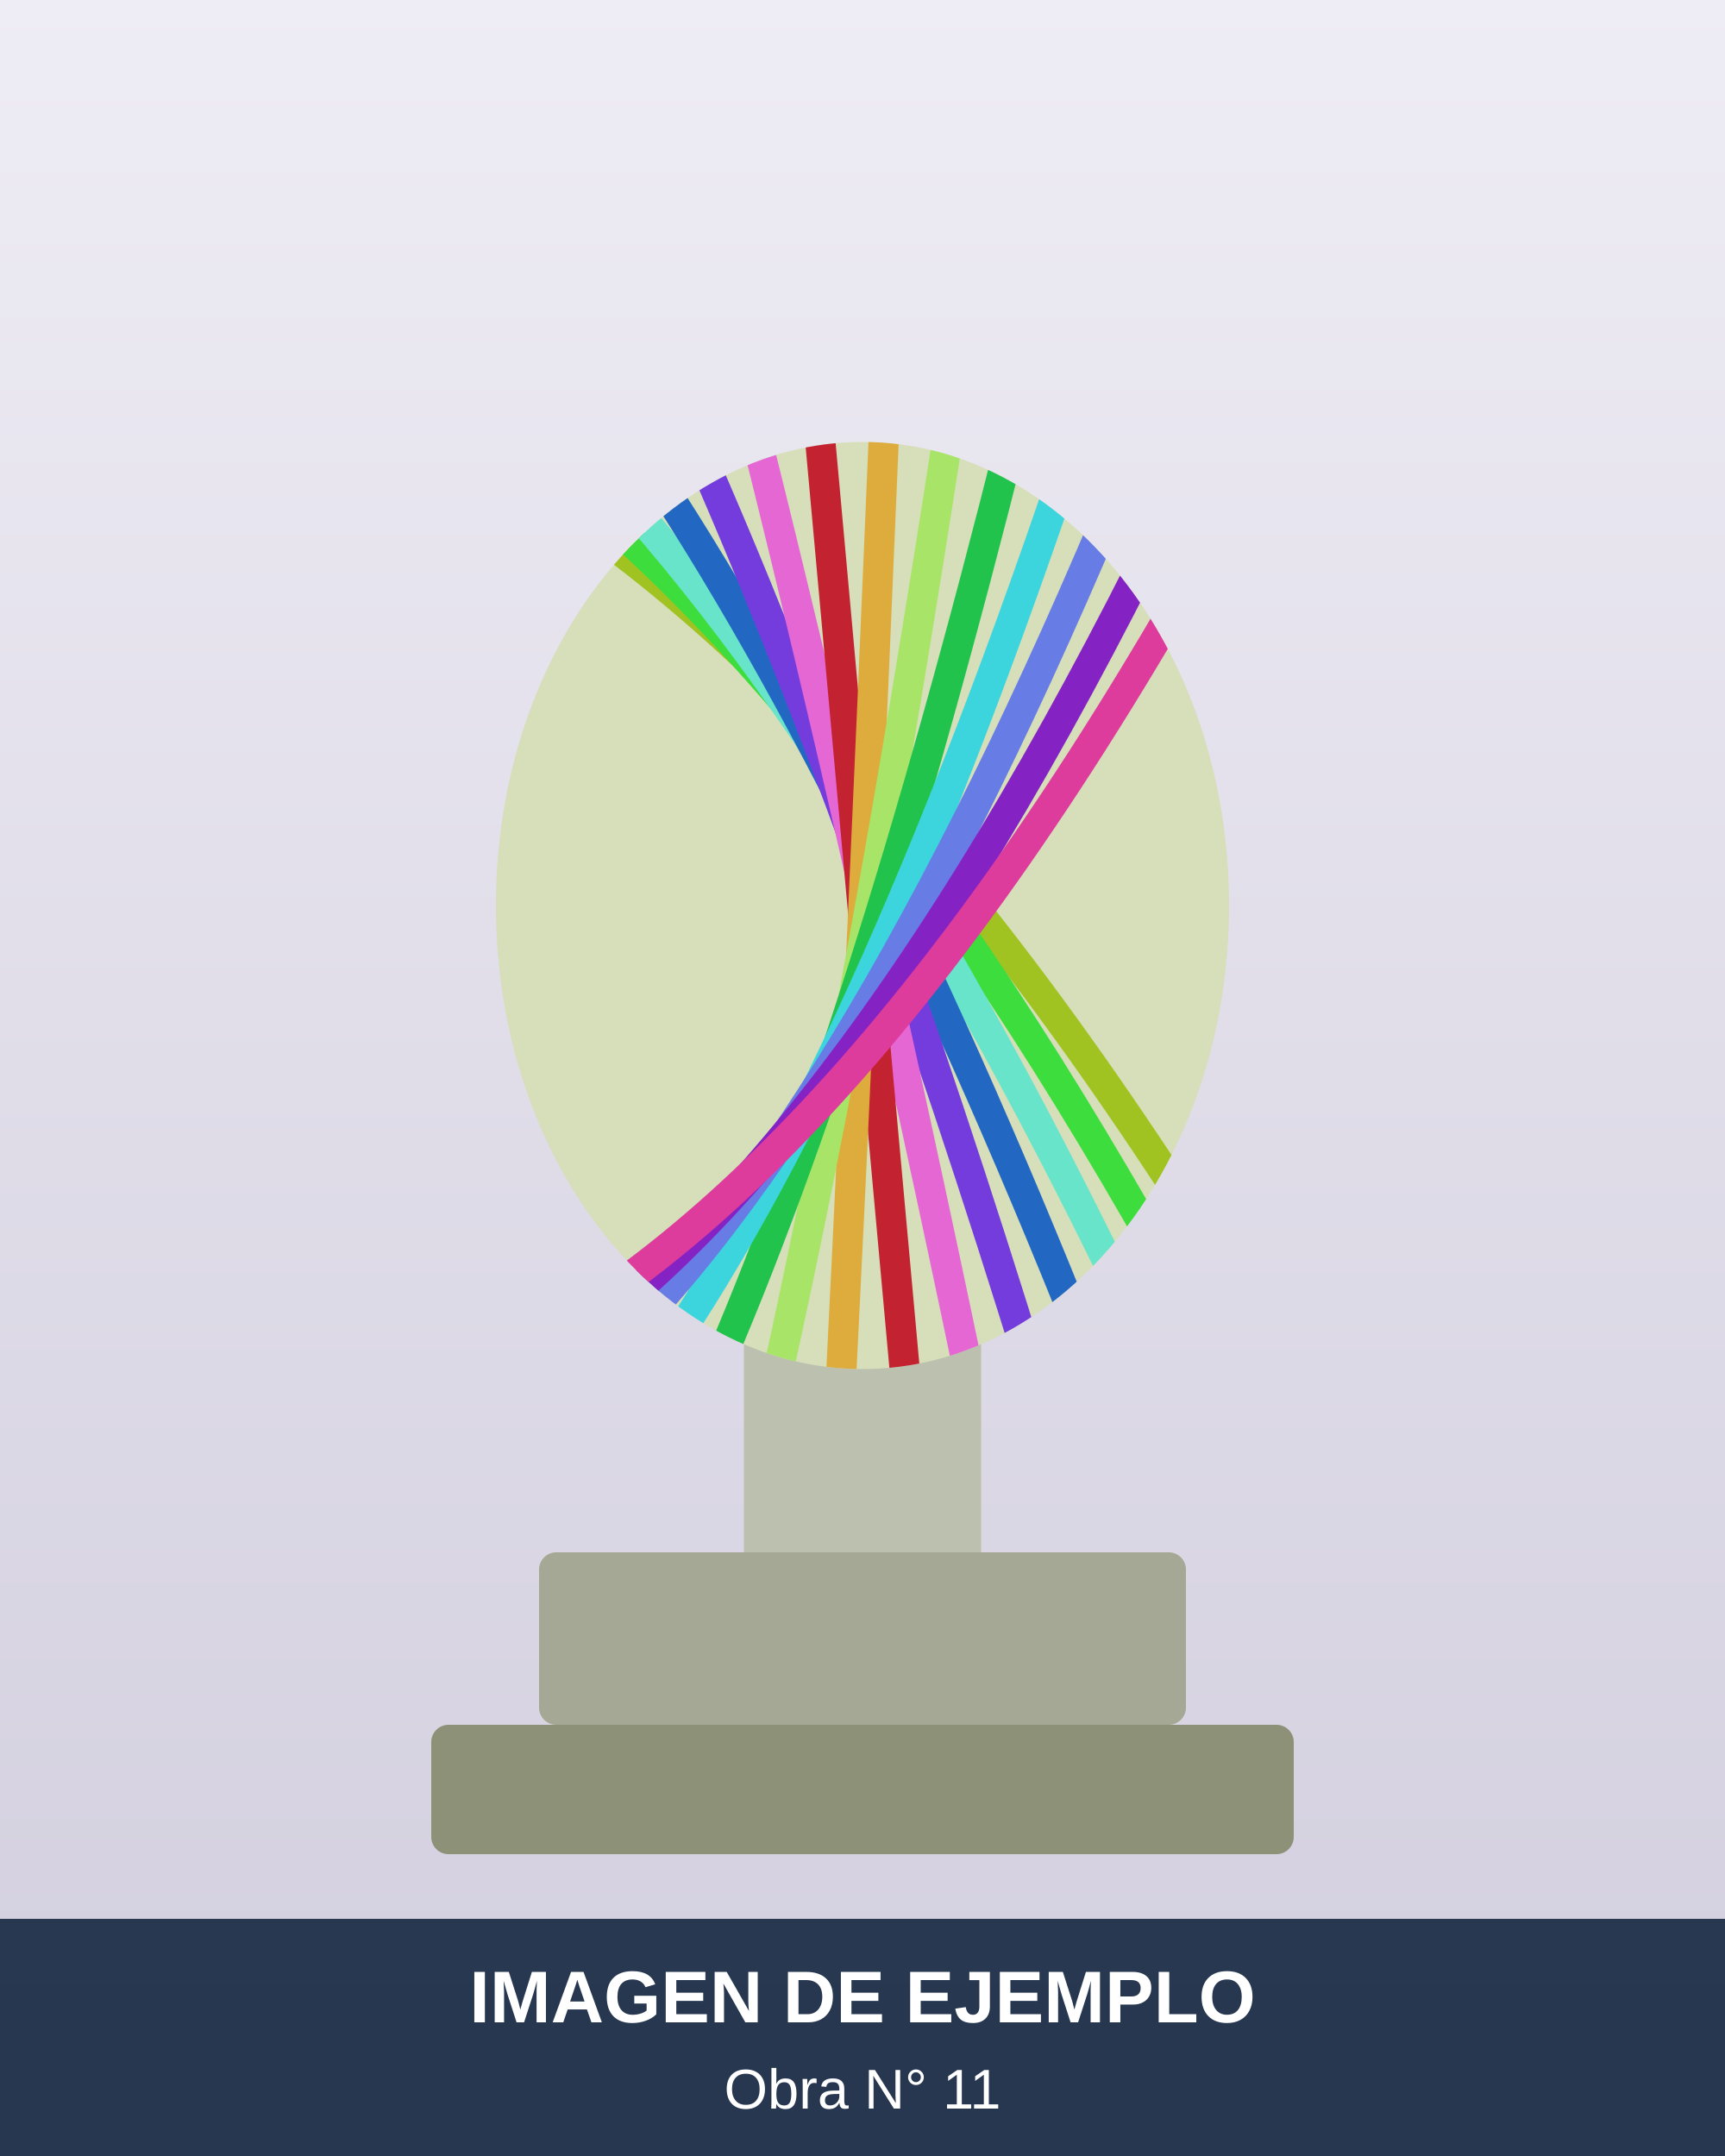
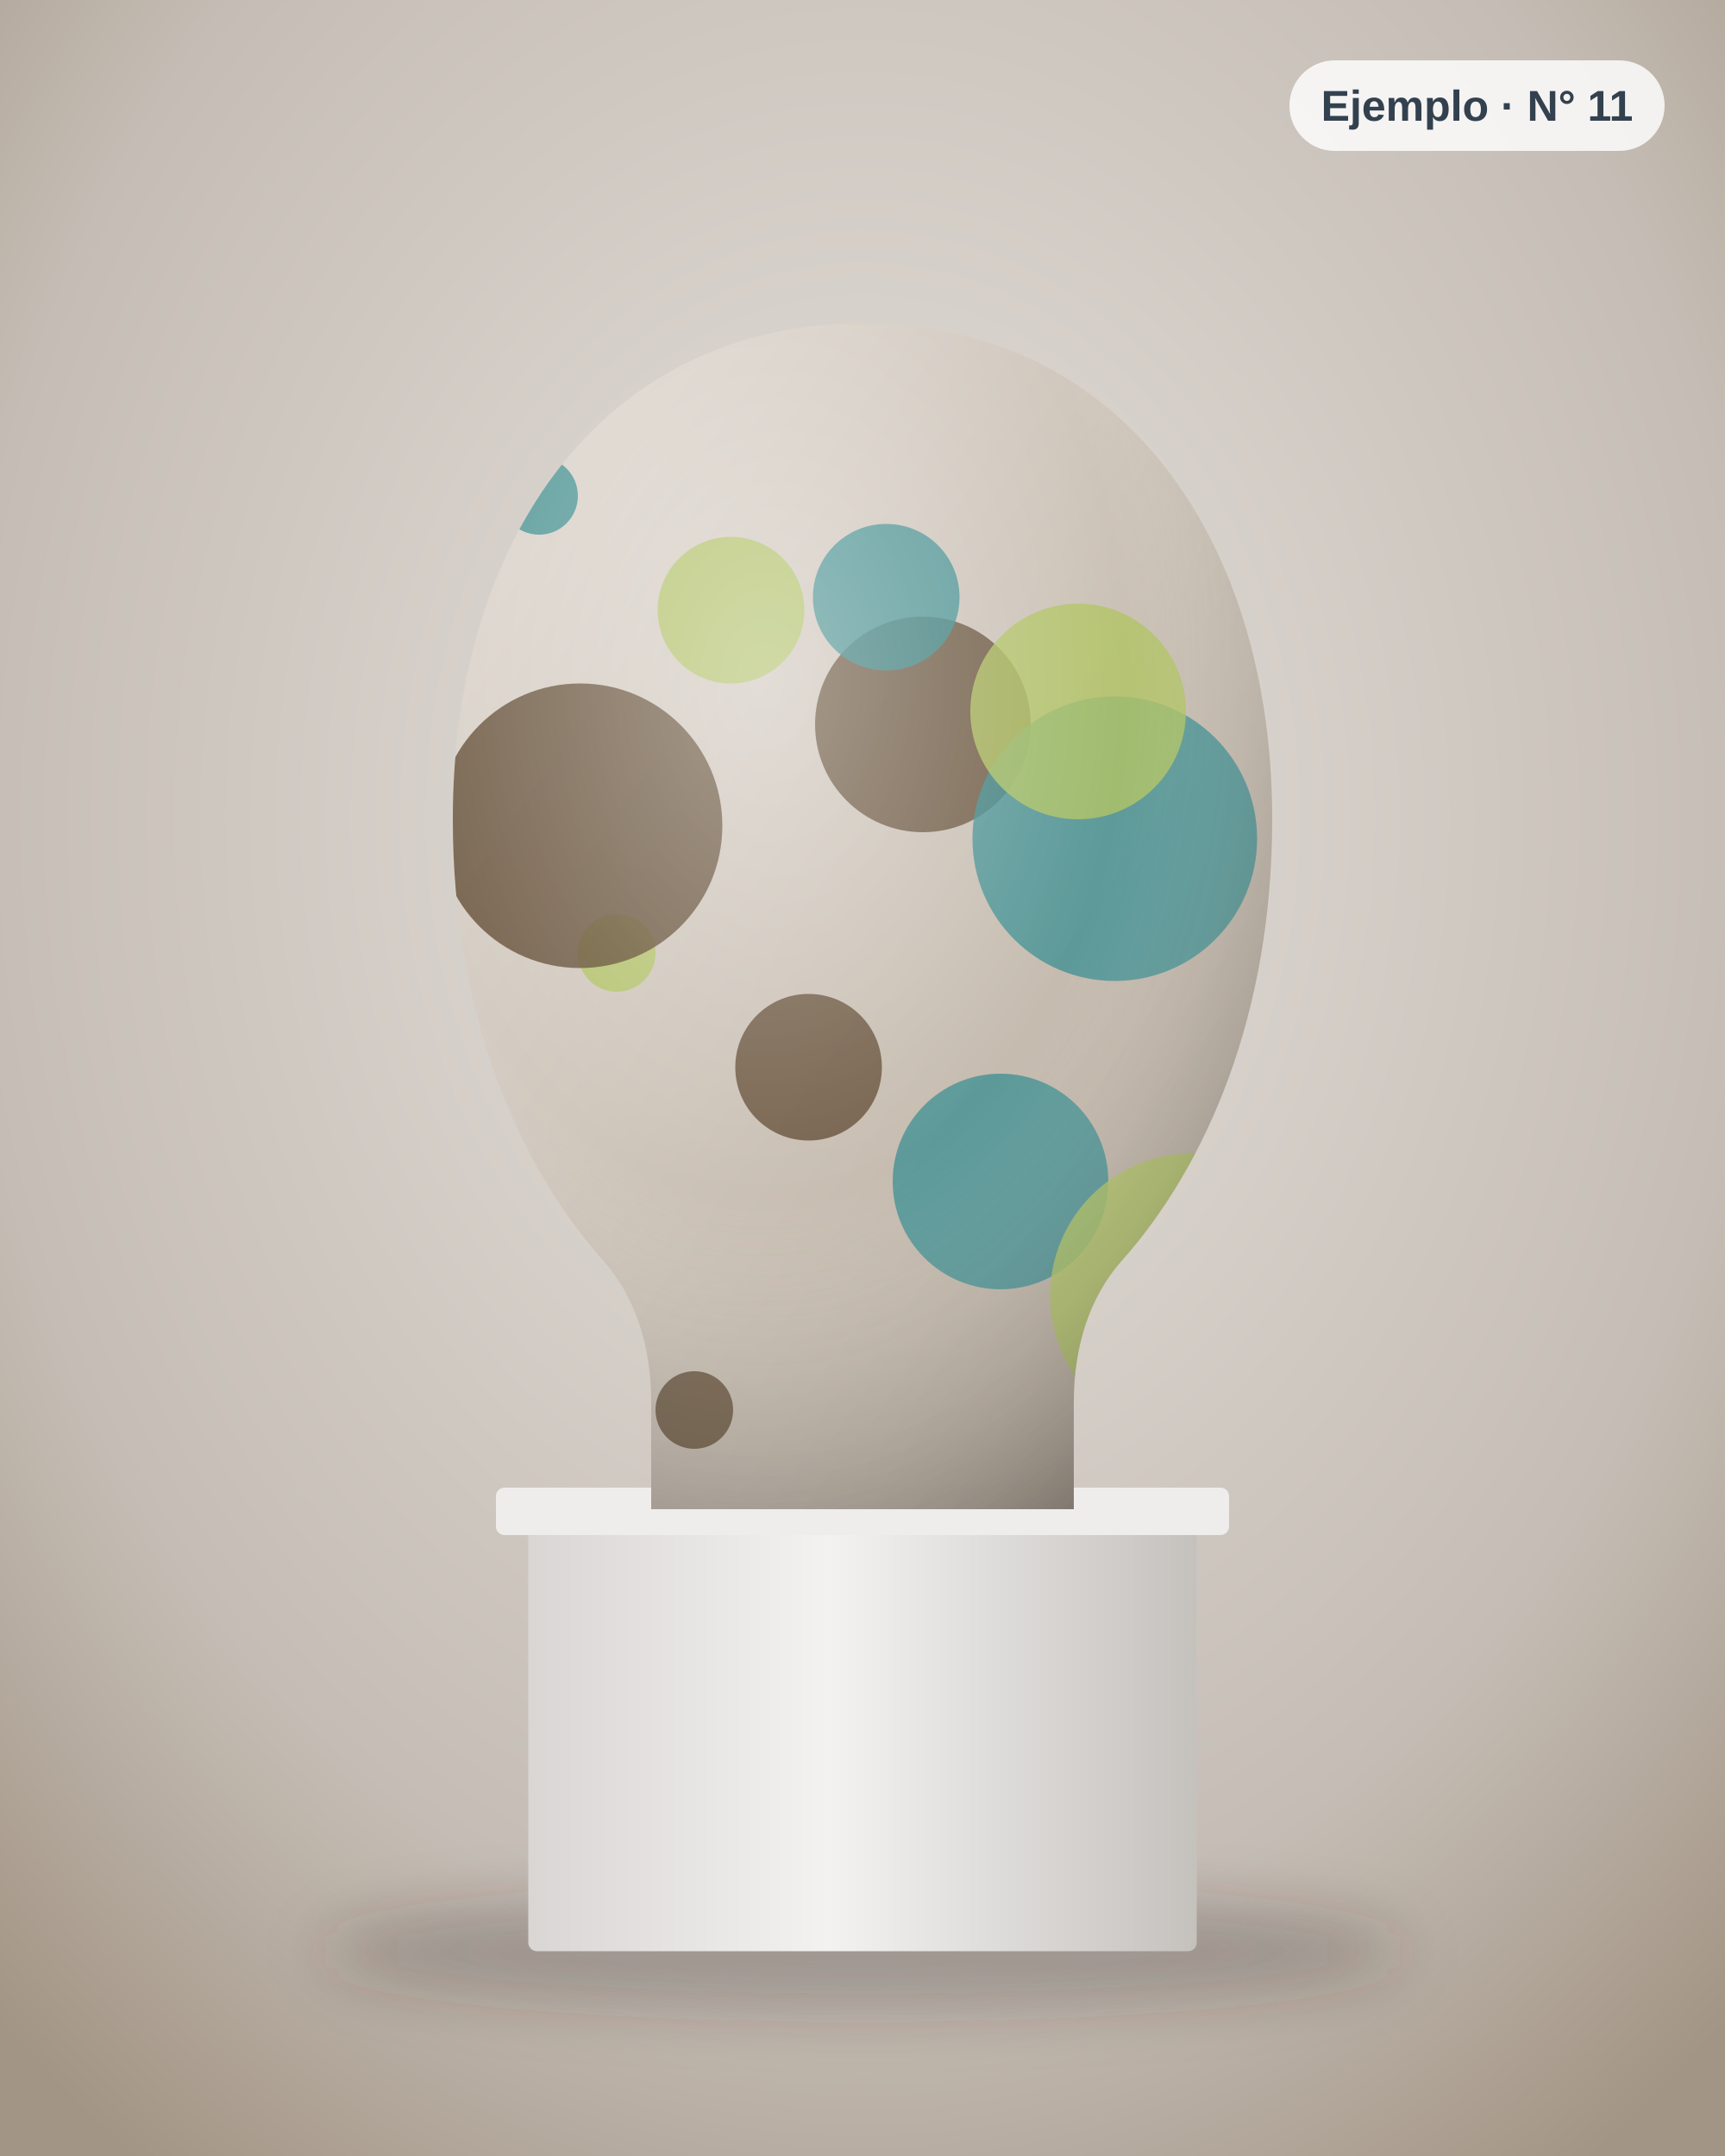
<svg xmlns="http://www.w3.org/2000/svg" viewBox="0 0 800 1000" width="800" height="1000">
  <defs>
-     <linearGradient id="f11" x1="0" y1="0" x2="0" y2="1">
-       <stop offset="0" stop-color="hsl(253 25% 94%)" />
-       <stop offset="1" stop-color="hsl(253 20% 84%)" />
+     <radialGradient id="fondoo11" cx="50%" cy="38%" r="75%">
+       <stop offset="0" stop-color="hsl(32 14% 88% / 1)" />
+       <stop offset="0.7" stop-color="hsl(32 12% 74% / 1)" />
+       <stop offset="1" stop-color="hsl(32 14% 58% / 1)" />
+     </radialGradient>
+     <linearGradient id="pielo11" x1="0" y1="0" x2="1" y2="1">
+       <stop offset="0" stop-color="hsl(32 18% 86% / 1)" />
+       <stop offset="1" stop-color="hsl(32 16% 66% / 1)" />
    </linearGradient>
-     <clipPath id="c11">
-       <ellipse cx="400" cy="420" rx="170" ry="215" />
+     <radialGradient id="luzo11" cx="38%" cy="30%" r="80%">
+       <stop offset="0" stop-color="#ffffff" stop-opacity="0.35" />
+       <stop offset="0.55" stop-color="#ffffff" stop-opacity="0" />
+       <stop offset="1" stop-color="#000000" stop-opacity="0.32" />
+     </radialGradient>
+     <linearGradient id="pedestalo11" x1="0" y1="0" x2="1" y2="0">
+       <stop offset="0" stop-color="hsl(32 6% 84% / 1)" />
+       <stop offset="0.45" stop-color="hsl(32 6% 95% / 1)" />
+       <stop offset="1" stop-color="hsl(32 6% 76% / 1)" />
+     </linearGradient>
+     <clipPath id="clipo11">
+       <path d="M400 150 C 520 150 590 250 590 380 C 590 470 560 540 520 585 C 505 602 498 625 498 650 L 498 700 L 302 700 L 302 650 C 302 625 295 602 280 585 C 240 540 210 470 210 380 C 210 250 280 150 400 150 Z" />
    </clipPath>
+     <filter id="bluro11" x="-20%" y="-200%" width="140%" height="500%">
+       <feGaussianBlur stdDeviation="14" />
+     </filter>
  </defs>
-   <rect width="800" height="1000" fill="url(#f11)" />
-   <rect x="345" y="600" width="110" height="130" fill="hsl(73 12% 72%)" />
-   <rect x="250" y="720" width="300" height="80" rx="8" fill="hsl(73 10% 62%)" />
-   <rect x="200" y="800" width="400" height="60" rx="8" fill="hsl(73 10% 52%)" />
-   <g clip-path="url(#c11)">
-     <rect width="800" height="1000" fill="hsl(73 35% 80%)" />
-     <path d="M200 200 Q 400 300 600 640" stroke="hsl(73 70% 45%)" stroke-width="14" fill="none" />
-     <path d="M230 200 Q 400 320 570 640" stroke="hsl(120 70% 55%)" stroke-width="14" fill="none" />
-     <path d="M260 200 Q 400 340 540 640" stroke="hsl(167 70% 65%)" stroke-width="14" fill="none" />
-     <path d="M290 200 Q 400 360 510 640" stroke="hsl(214 70% 45%)" stroke-width="14" fill="none" />
-     <path d="M320 200 Q 400 380 480 640" stroke="hsl(261 70% 55%)" stroke-width="14" fill="none" />
-     <path d="M350 200 Q 400 400 450 640" stroke="hsl(308 70% 65%)" stroke-width="14" fill="none" />
-     <path d="M380 200 Q 400 420 420 640" stroke="hsl(355 70% 45%)" stroke-width="14" fill="none" />
-     <path d="M410 200 Q 400 440 390 640" stroke="hsl(42 70% 55%)" stroke-width="14" fill="none" />
-     <path d="M440 200 Q 400 460 360 640" stroke="hsl(89 70% 65%)" stroke-width="14" fill="none" />
-     <path d="M470 200 Q 400 480 330 640" stroke="hsl(136 70% 45%)" stroke-width="14" fill="none" />
-     <path d="M500 200 Q 400 500 300 640" stroke="hsl(183 70% 55%)" stroke-width="14" fill="none" />
-     <path d="M530 200 Q 400 520 270 640" stroke="hsl(230 70% 65%)" stroke-width="14" fill="none" />
-     <path d="M560 200 Q 400 540 240 640" stroke="hsl(277 70% 45%)" stroke-width="14" fill="none" />
-     <path d="M590 200 Q 400 560 210 640" stroke="hsl(324 70% 55%)" stroke-width="14" fill="none" />
+   <rect width="800" height="1000" fill="url(#fondoo11)" />
+   <ellipse cx="400" cy="905" rx="250" ry="26" fill="hsl(32 12% 20% / 0.28)" filter="url(#bluro11)" />
+   <rect x="245" y="700" width="310" height="205" rx="4" fill="url(#pedestalo11)" />
+   <rect x="230" y="690" width="340" height="22" rx="4" fill="hsl(32 8% 93% / 1)" />
+   <path d="M400 150 C 520 150 590 250 590 380 C 590 470 560 540 520 585 C 505 602 498 625 498 650 L 498 700 L 302 700 L 302 650 C 302 625 295 602 280 585 C 240 540 210 470 210 380 C 210 250 280 150 400 150 Z" fill="url(#pielo11)" />
+   <g clip-path="url(#clipo11)">
+     <circle cx="250" cy="230" r="18" fill="hsl(182 38% 42% / 1)" opacity="0.8" />
+     <circle cx="339" cy="283" r="34" fill="hsl(72 45% 58% / 1)" opacity="0.8" />
+     <circle cx="428" cy="336" r="50" fill="hsl(32 30% 30% / 1)" opacity="0.8" />
+     <circle cx="517" cy="389" r="66" fill="hsl(182 38% 42% / 1)" opacity="0.8" />
+     <circle cx="286" cy="442" r="18" fill="hsl(72 45% 58% / 1)" opacity="0.8" />
+     <circle cx="375" cy="495" r="34" fill="hsl(32 30% 30% / 1)" opacity="0.8" />
+     <circle cx="464" cy="548" r="50" fill="hsl(182 38% 42% / 1)" opacity="0.8" />
+     <circle cx="553" cy="601" r="66" fill="hsl(72 45% 58% / 1)" opacity="0.8" />
+     <circle cx="322" cy="654" r="18" fill="hsl(32 30% 30% / 1)" opacity="0.8" />
+     <circle cx="411" cy="277" r="34" fill="hsl(182 38% 42% / 1)" opacity="0.8" />
+     <circle cx="500" cy="330" r="50" fill="hsl(72 45% 58% / 1)" opacity="0.8" />
+     <circle cx="269" cy="383" r="66" fill="hsl(32 30% 30% / 1)" opacity="0.8" />
  </g>
-   <rect x="0" y="890" width="800" height="110" fill="#10233d" opacity="0.88" />
-   <text x="400" y="938" text-anchor="middle" font-family="Segoe UI, Arial, sans-serif" font-size="34" font-weight="800" fill="#ffffff">IMAGEN DE EJEMPLO</text>
-   <text x="400" y="978" text-anchor="middle" font-family="Segoe UI, Arial, sans-serif" font-size="26" fill="#ffffff">Obra N° 11</text>
+   <path d="M400 150 C 520 150 590 250 590 380 C 590 470 560 540 520 585 C 505 602 498 625 498 650 L 498 700 L 302 700 L 302 650 C 302 625 295 602 280 585 C 240 540 210 470 210 380 C 210 250 280 150 400 150 Z" fill="url(#luzo11)" />
+   <g font-family="Segoe UI, Arial, sans-serif">
+     <rect x="598" y="28" width="174" height="42" rx="21" fill="#ffffff" fill-opacity="0.82" />
+     <text x="685" y="56" text-anchor="middle" font-size="20" font-weight="700" fill="#33414f">Ejemplo · N° 11</text>
+   </g>
</svg>
